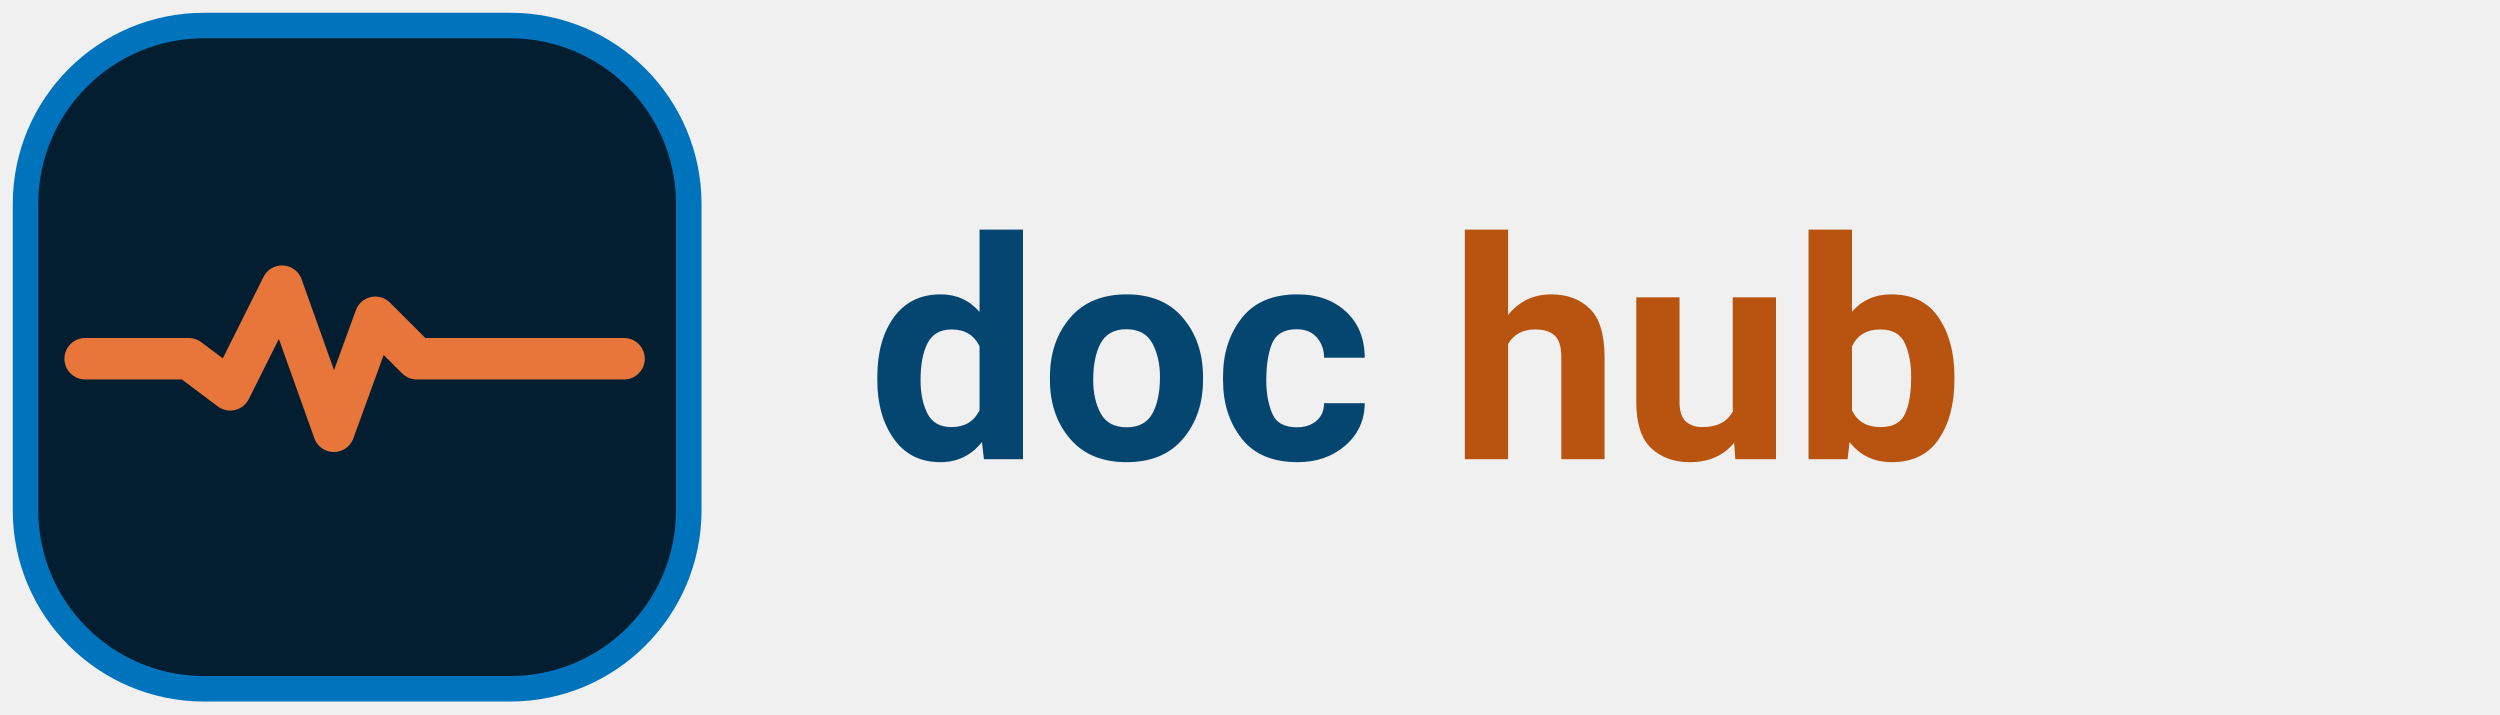
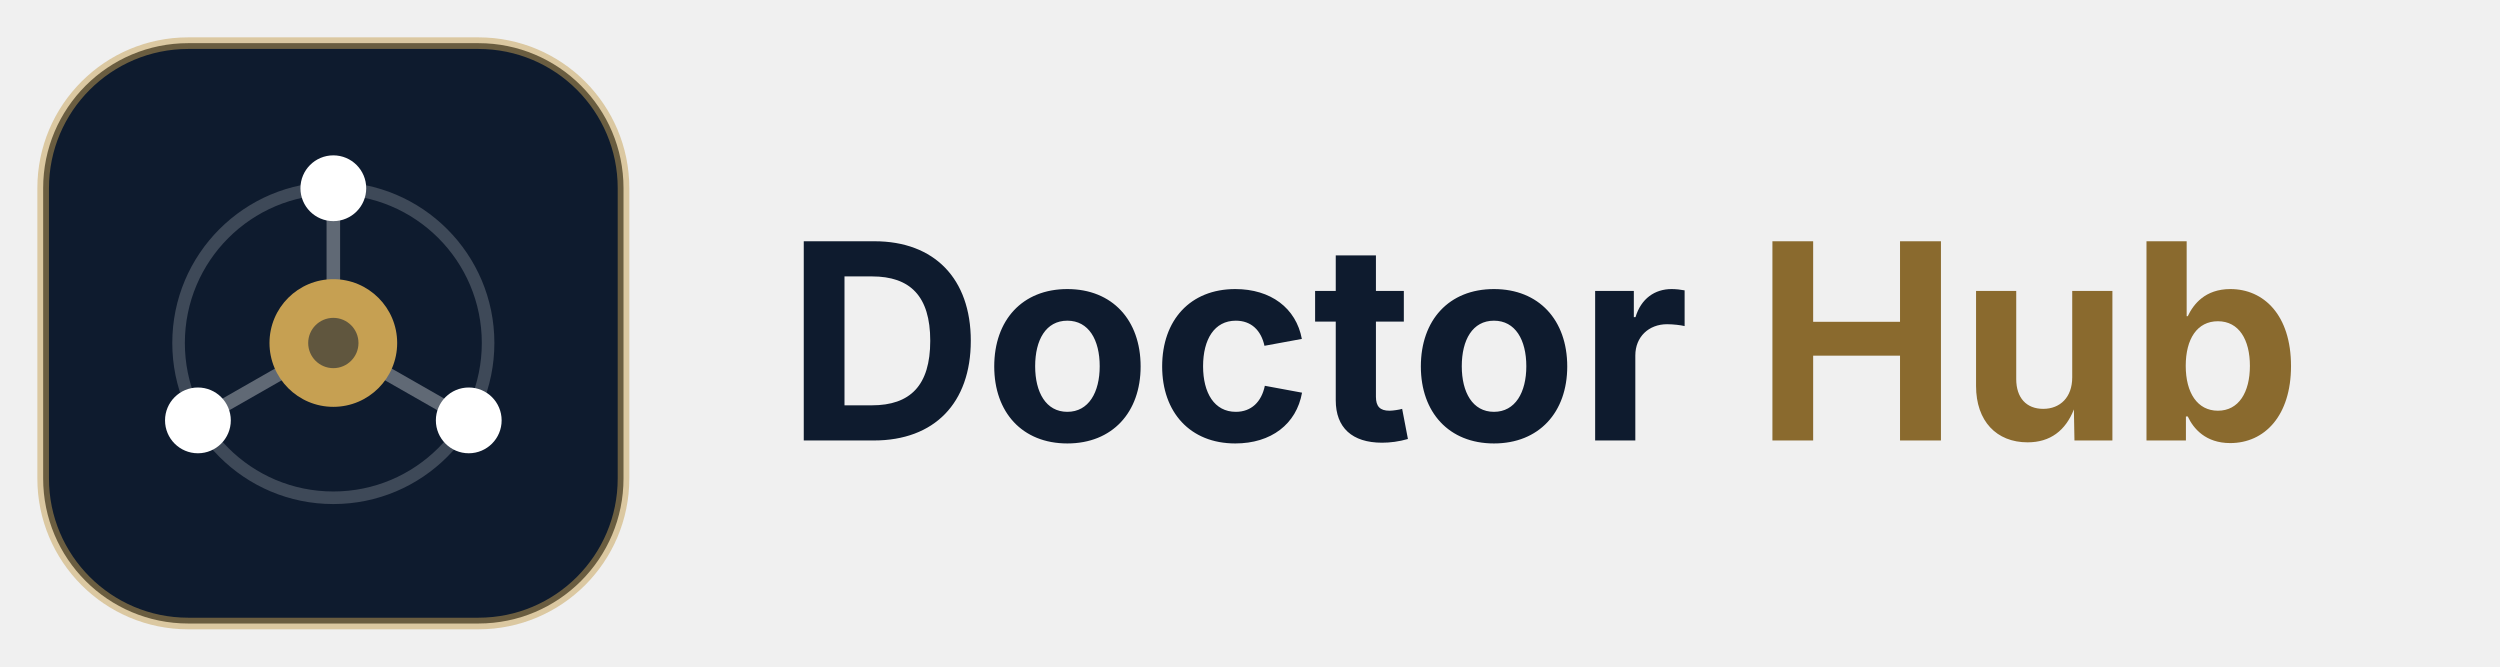
- <svg xmlns="http://www.w3.org/2000/svg" viewBox="0 0 196 56" width="196" height="56" fill="none" font-family="'Segoe UI', Roboto, system-ui, Arial, sans-serif">
-   <rect x="2" y="2" width="52" height="52" rx="14" fill="#021E30" stroke="#0073BD" stroke-width="2" />
-   <path d="M6 34 H16 L20 37 L25 27 L30 41 L34 30 L38 34 H58" fill="none" stroke="#E8763A" stroke-width="4" stroke-linecap="round" stroke-linejoin="round" transform="translate(1.8,0.5) scale(0.8125)" />
-   <text x="68" y="36" font-size="24" font-weight="700" fill="#054671">doc <tspan fill="#B85410">hub</tspan>
+ <svg xmlns="http://www.w3.org/2000/svg" viewBox="0 0 210 56" width="210" height="56" fill="none" font-family="'Inter','Segoe UI',Roboto,system-ui,Arial,sans-serif">
+   <g transform="translate(2,2) scale(0.8125)">
+     <rect x="2" y="2" width="60" height="60" rx="15" fill="#0E1B2E" stroke="#C6A052" stroke-width="1.2" stroke-opacity="0.5" />
+     <circle cx="32" cy="33" r="16" fill="none" stroke="#FFFFFF" stroke-opacity="0.20" stroke-width="1.3" />
+     <g stroke="#FFFFFF" stroke-opacity="0.34" stroke-width="1.4" stroke-linecap="round">
+       <line x1="32" y1="33" x2="32" y2="17" />
+       <line x1="32" y1="33" x2="46" y2="41" />
+       <line x1="32" y1="33" x2="18" y2="41" />
+     </g>
+     <circle cx="32" cy="17" r="3.4" fill="#FFFFFF" />
+     <circle cx="46" cy="41" r="3.4" fill="#FFFFFF" />
+     <circle cx="18" cy="41" r="3.4" fill="#FFFFFF" />
+     <circle cx="32" cy="33" r="6.6" fill="#C6A052" />
+     <circle cx="32" cy="33" r="2.6" fill="#0E1B2E" fill-opacity="0.55" />
+   </g>
+   <text x="66" y="37" font-size="23" font-weight="700" fill="#0E1B2E">Doctor <tspan fill="#8A6A2E">Hub</tspan>
  </text>
</svg>
